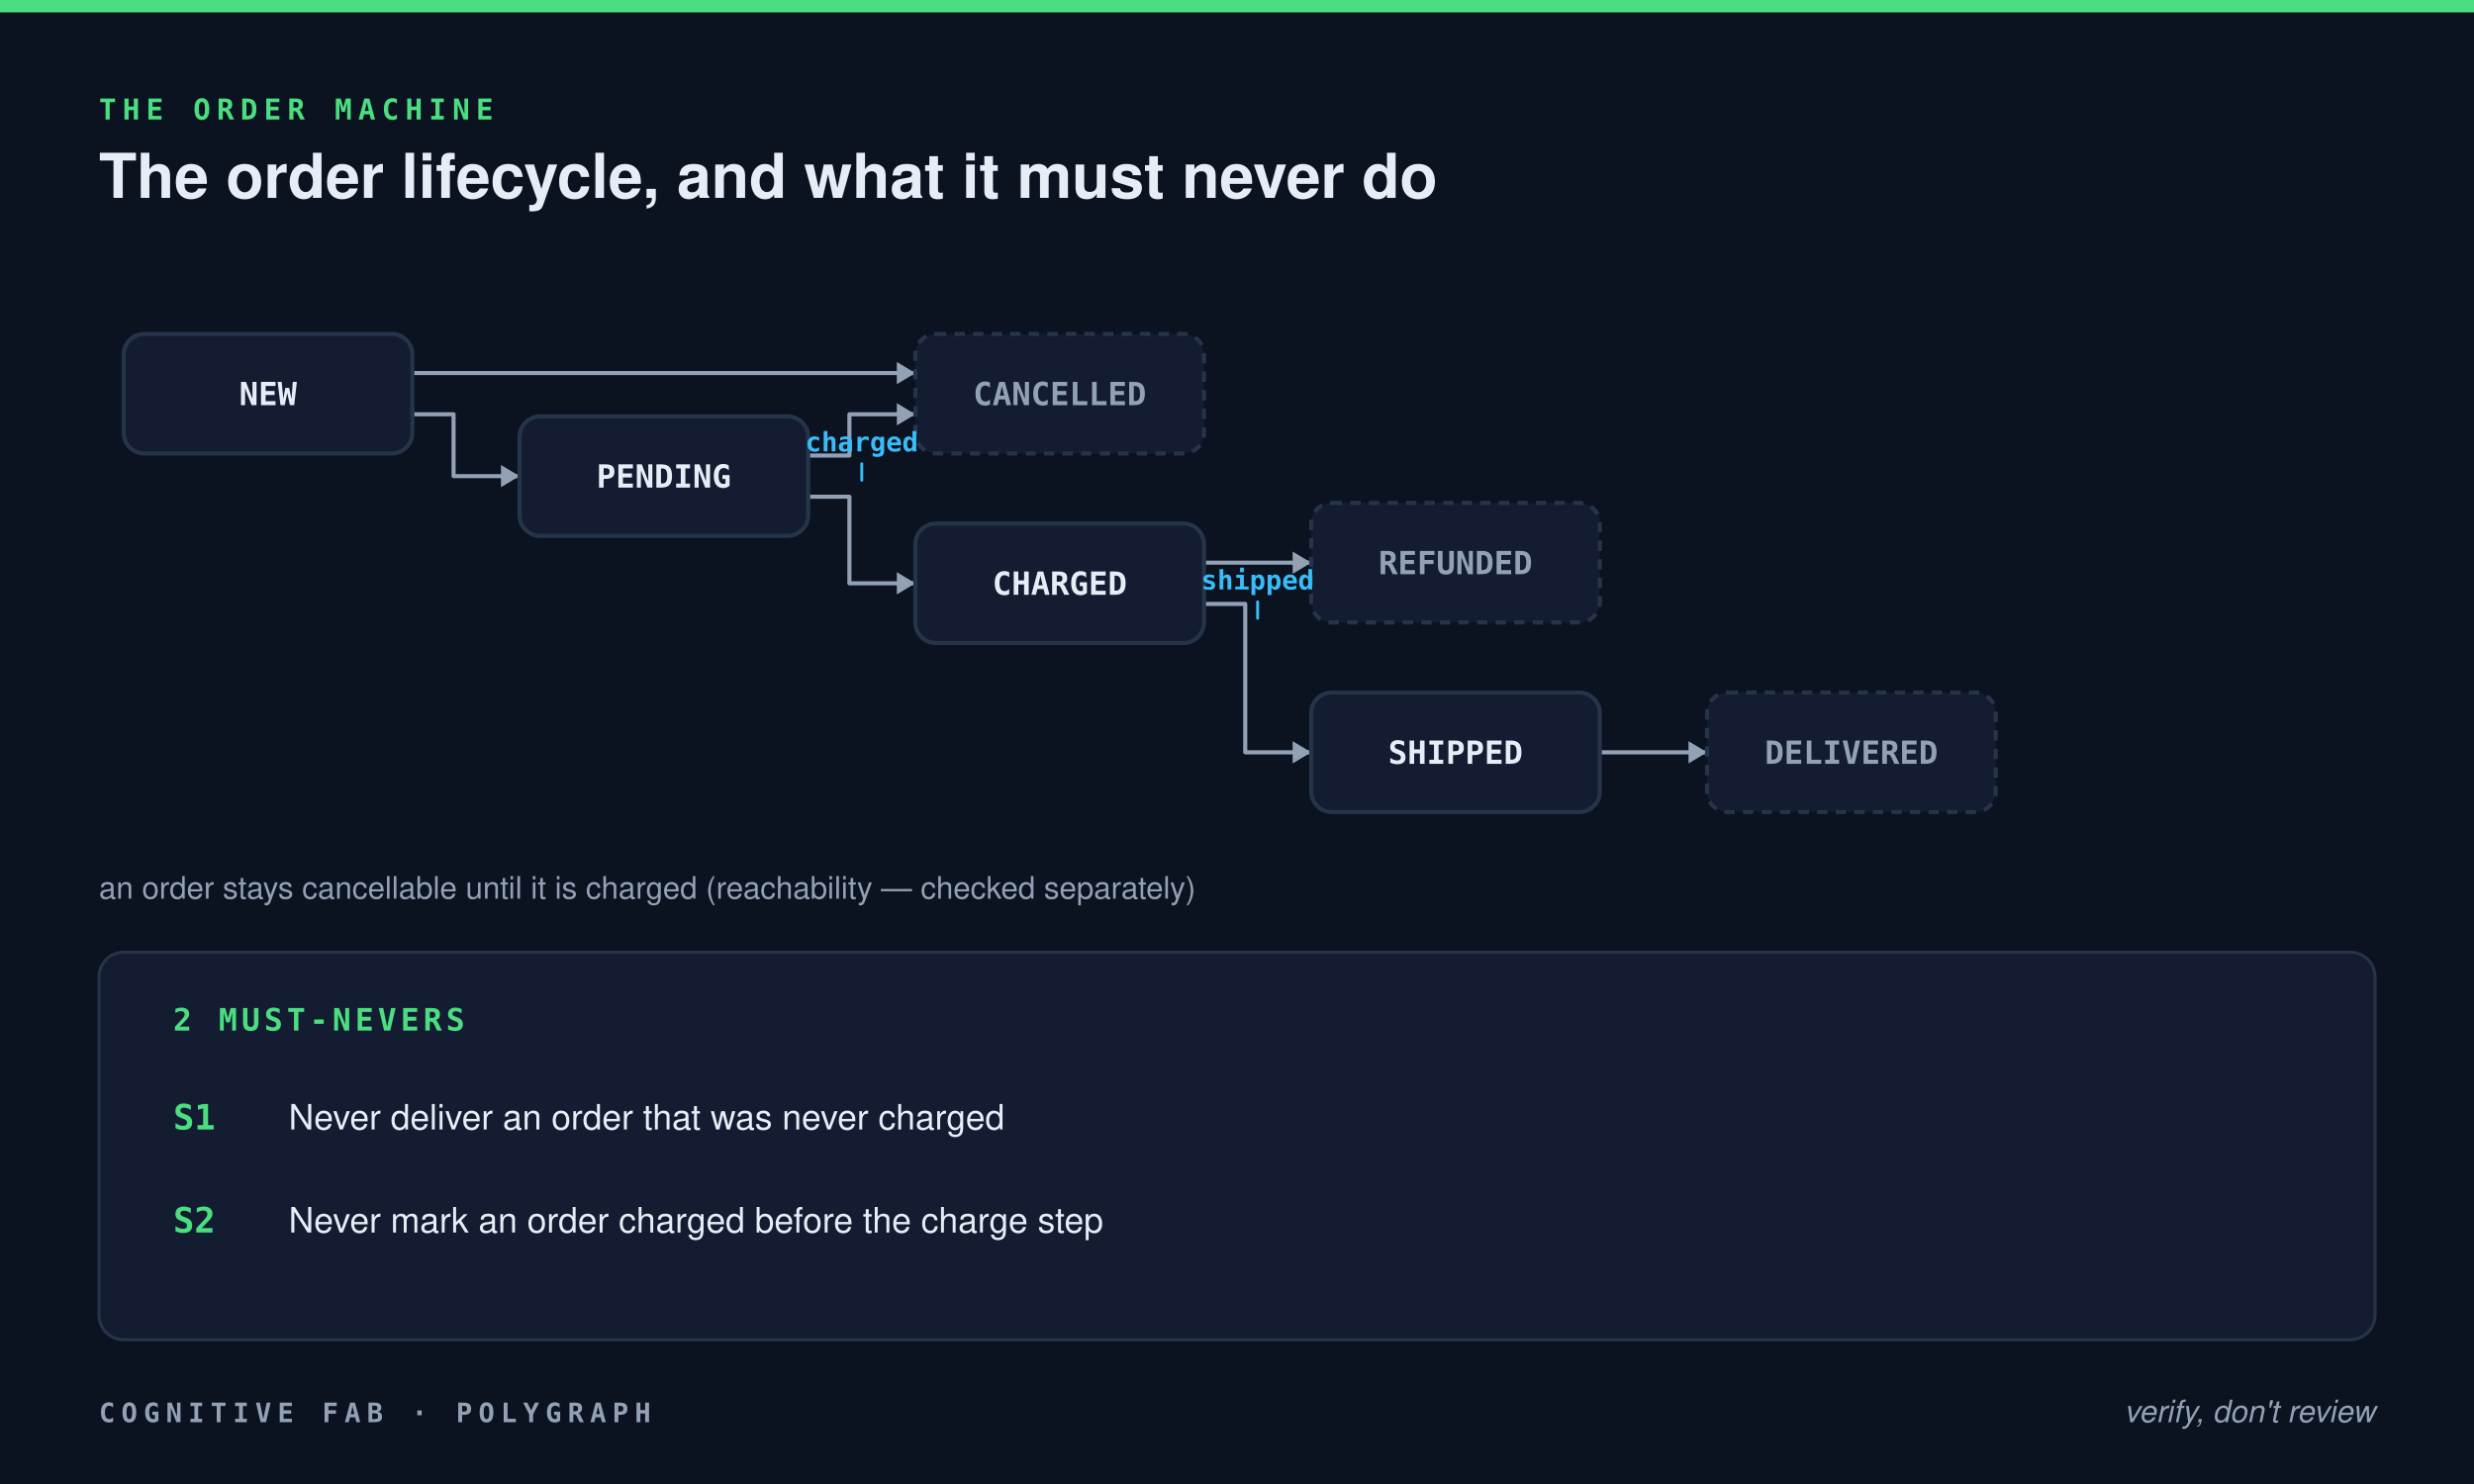
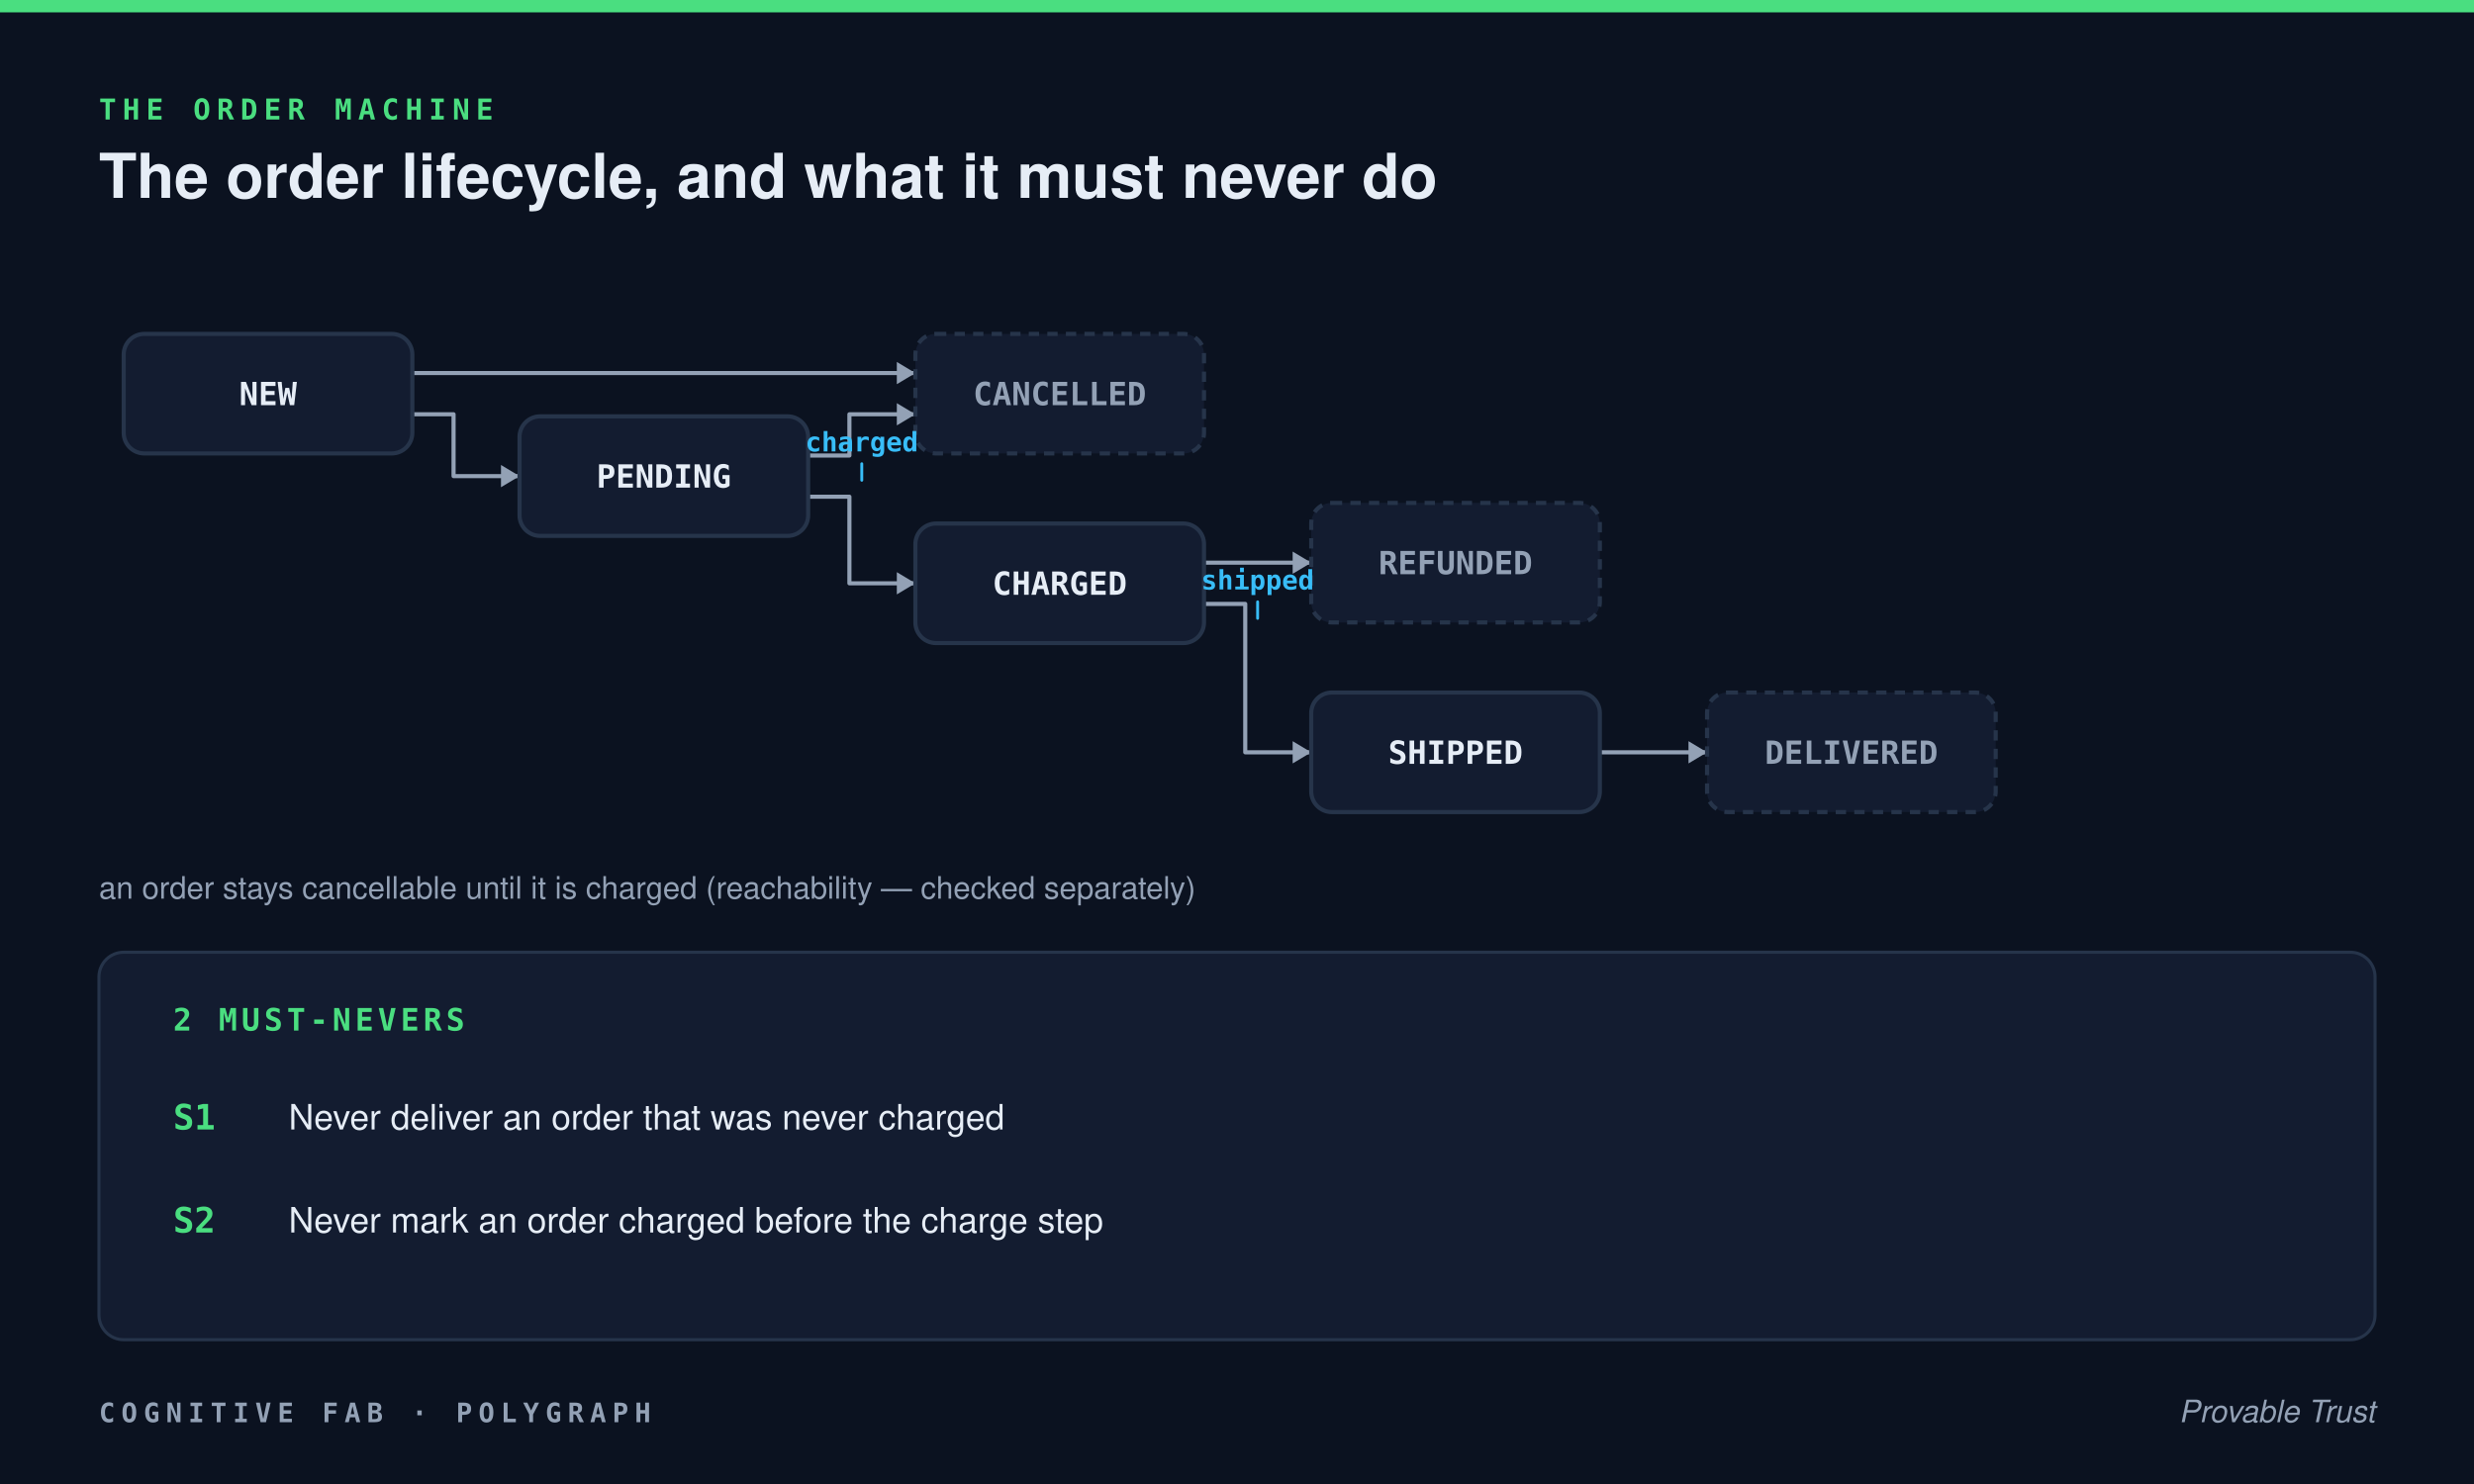
<svg xmlns="http://www.w3.org/2000/svg" width="1200" height="720" viewBox="0 0 1200 720">
  <rect width="1200" height="720" fill="#0b1220" />
  <rect x="0" y="0" width="1200" height="6" fill="#4ade80" />
  <text x="48" y="58" font-family="'DejaVu Sans Mono','Courier New', monospace" font-size="14" fill="#4ade80" font-weight="700" text-anchor="start" letter-spacing="3">THE ORDER MACHINE</text>
  <text x="48" y="96" font-family="Helvetica, Arial, sans-serif" font-size="30" fill="#e6edf6" font-weight="700" text-anchor="start">The order lifecycle, and what it must never do</text>
  <text x="48" y="690" font-family="'DejaVu Sans Mono','Courier New', monospace" font-size="13" fill="#93a1b5" font-weight="700" text-anchor="start" letter-spacing="3">COGNITIVE FAB · POLYGRAPH</text>
-   <text x="1152" y="690" font-family="Helvetica, Arial, sans-serif" font-size="15" fill="#93a1b5" font-style="italic" text-anchor="end">verify, don't review</text>
+   <text x="1152" y="690" font-family="Helvetica, Arial, sans-serif" font-size="15" fill="#93a1b5" font-style="italic" text-anchor="end">Provable Trust</text>
  <g transform="translate(48 150) scale(1)">
    <path d="M152 31 L396 31" fill="none" stroke="#93a1b5" stroke-width="2" stroke-linecap="round" stroke-linejoin="round" />
    <polygon points="396,31 387,36.4 387,25.6" fill="#93a1b5" />
    <path d="M152 51 L172 51 L172 81 L204 81" fill="none" stroke="#93a1b5" stroke-width="2" stroke-linecap="round" stroke-linejoin="round" />
    <polygon points="204,81 195,86.4 195,75.6" fill="#93a1b5" />
    <path d="M344 71 L364 71 L364 51 L396 51" fill="none" stroke="#93a1b5" stroke-width="2" stroke-linecap="round" stroke-linejoin="round" />
    <polygon points="396,51 387,56.4 387,45.6" fill="#93a1b5" />
    <path d="M344 91 L364 91 L364 133 L396 133" fill="none" stroke="#93a1b5" stroke-width="2" stroke-linecap="round" stroke-linejoin="round" />
    <polygon points="396,133 387,138.4 387,127.6" fill="#93a1b5" />
    <path d="M536 123 L588 123" fill="none" stroke="#93a1b5" stroke-width="2" stroke-linecap="round" stroke-linejoin="round" />
    <polygon points="588,123 579,128.4 579,117.6" fill="#93a1b5" />
    <path d="M536 143 L556 143 L556 215 L588 215" fill="none" stroke="#93a1b5" stroke-width="2" stroke-linecap="round" stroke-linejoin="round" />
    <polygon points="588,215 579,220.4 579,209.6" fill="#93a1b5" />
    <path d="M728 215 L780 215" fill="none" stroke="#93a1b5" stroke-width="2" stroke-linecap="round" stroke-linejoin="round" />
    <polygon points="780,215 771,220.4 771,209.6" fill="#93a1b5" />
    <rect x="12" y="12" width="140" height="58" rx="10" fill="#131c30" stroke="#26344a" stroke-width="2" />
    <text x="82" y="46.58" font-family="'DejaVu Sans Mono','Courier New', monospace" font-size="15.5" fill="#e6edf6" font-weight="700" text-anchor="middle">NEW</text>
    <rect x="204" y="52" width="140" height="58" rx="10" fill="#131c30" stroke="#26344a" stroke-width="2" />
    <text x="274" y="86.58" font-family="'DejaVu Sans Mono','Courier New', monospace" font-size="15.5" fill="#e6edf6" font-weight="700" text-anchor="middle">PENDING</text>
    <rect x="396" y="104" width="140" height="58" rx="10" fill="#131c30" stroke="#26344a" stroke-width="2" />
    <text x="466" y="138.58" font-family="'DejaVu Sans Mono','Courier New', monospace" font-size="15.5" fill="#e6edf6" font-weight="700" text-anchor="middle">CHARGED</text>
    <rect x="588" y="186" width="140" height="58" rx="10" fill="#131c30" stroke="#26344a" stroke-width="2" />
    <text x="658" y="220.58" font-family="'DejaVu Sans Mono','Courier New', monospace" font-size="15.5" fill="#e6edf6" font-weight="700" text-anchor="middle">SHIPPED</text>
    <rect x="780" y="186" width="140" height="58" rx="10" fill="#131c30" stroke="#26344a" stroke-width="2" stroke-dasharray="5 4" />
    <text x="850" y="220.58" font-family="'DejaVu Sans Mono','Courier New', monospace" font-size="15.5" fill="#93a1b5" font-weight="700" text-anchor="middle">DELIVERED</text>
    <rect x="396" y="12" width="140" height="58" rx="10" fill="#131c30" stroke="#26344a" stroke-width="2" stroke-dasharray="5 4" />
    <text x="466" y="46.58" font-family="'DejaVu Sans Mono','Courier New', monospace" font-size="15.5" fill="#93a1b5" font-weight="700" text-anchor="middle">CANCELLED</text>
    <rect x="588" y="94" width="140" height="58" rx="10" fill="#131c30" stroke="#26344a" stroke-width="2" stroke-dasharray="5 4" />
    <text x="658" y="128.58" font-family="'DejaVu Sans Mono','Courier New', monospace" font-size="15.5" fill="#93a1b5" font-weight="700" text-anchor="middle">REFUNDED</text>
    <line x1="370" y1="75" x2="370" y2="83" stroke="#38bdf8" stroke-width="1.4" stroke-linecap="round" />
    <text x="370" y="69" font-family="'DejaVu Sans Mono','Courier New', monospace" font-size="13" fill="#38bdf8" font-weight="700" text-anchor="middle">charged</text>
    <line x1="562" y1="142" x2="562" y2="150" stroke="#38bdf8" stroke-width="1.4" stroke-linecap="round" />
    <text x="562" y="136" font-family="'DejaVu Sans Mono','Courier New', monospace" font-size="13" fill="#38bdf8" font-weight="700" text-anchor="middle">shipped</text>
  </g>
  <text x="48" y="436" font-family="Helvetica, Arial, sans-serif" font-size="15" fill="#93a1b5" font-weight="400" text-anchor="start">an order stays cancellable until it is charged (reachability — checked separately)</text>
  <rect x="48" y="462" width="1104" height="188" rx="12" fill="#131c30" stroke="#26344a" stroke-width="1.5" />
  <text x="84" y="500" font-family="'DejaVu Sans Mono','Courier New', monospace" font-size="15" fill="#4ade80" font-weight="700" text-anchor="start" letter-spacing="2">2 MUST-NEVERS</text>
  <text x="84" y="548" font-family="'DejaVu Sans Mono','Courier New', monospace" font-size="17" fill="#4ade80" font-weight="700" text-anchor="start">S1</text>
  <text x="140" y="548" font-family="Helvetica, Arial, sans-serif" font-size="17" fill="#e6edf6" font-weight="400" text-anchor="start">Never deliver an order that was never charged</text>
  <text x="84" y="598" font-family="'DejaVu Sans Mono','Courier New', monospace" font-size="17" fill="#4ade80" font-weight="700" text-anchor="start">S2</text>
  <text x="140" y="598" font-family="Helvetica, Arial, sans-serif" font-size="17" fill="#e6edf6" font-weight="400" text-anchor="start">Never mark an order charged before the charge step</text>
</svg>
